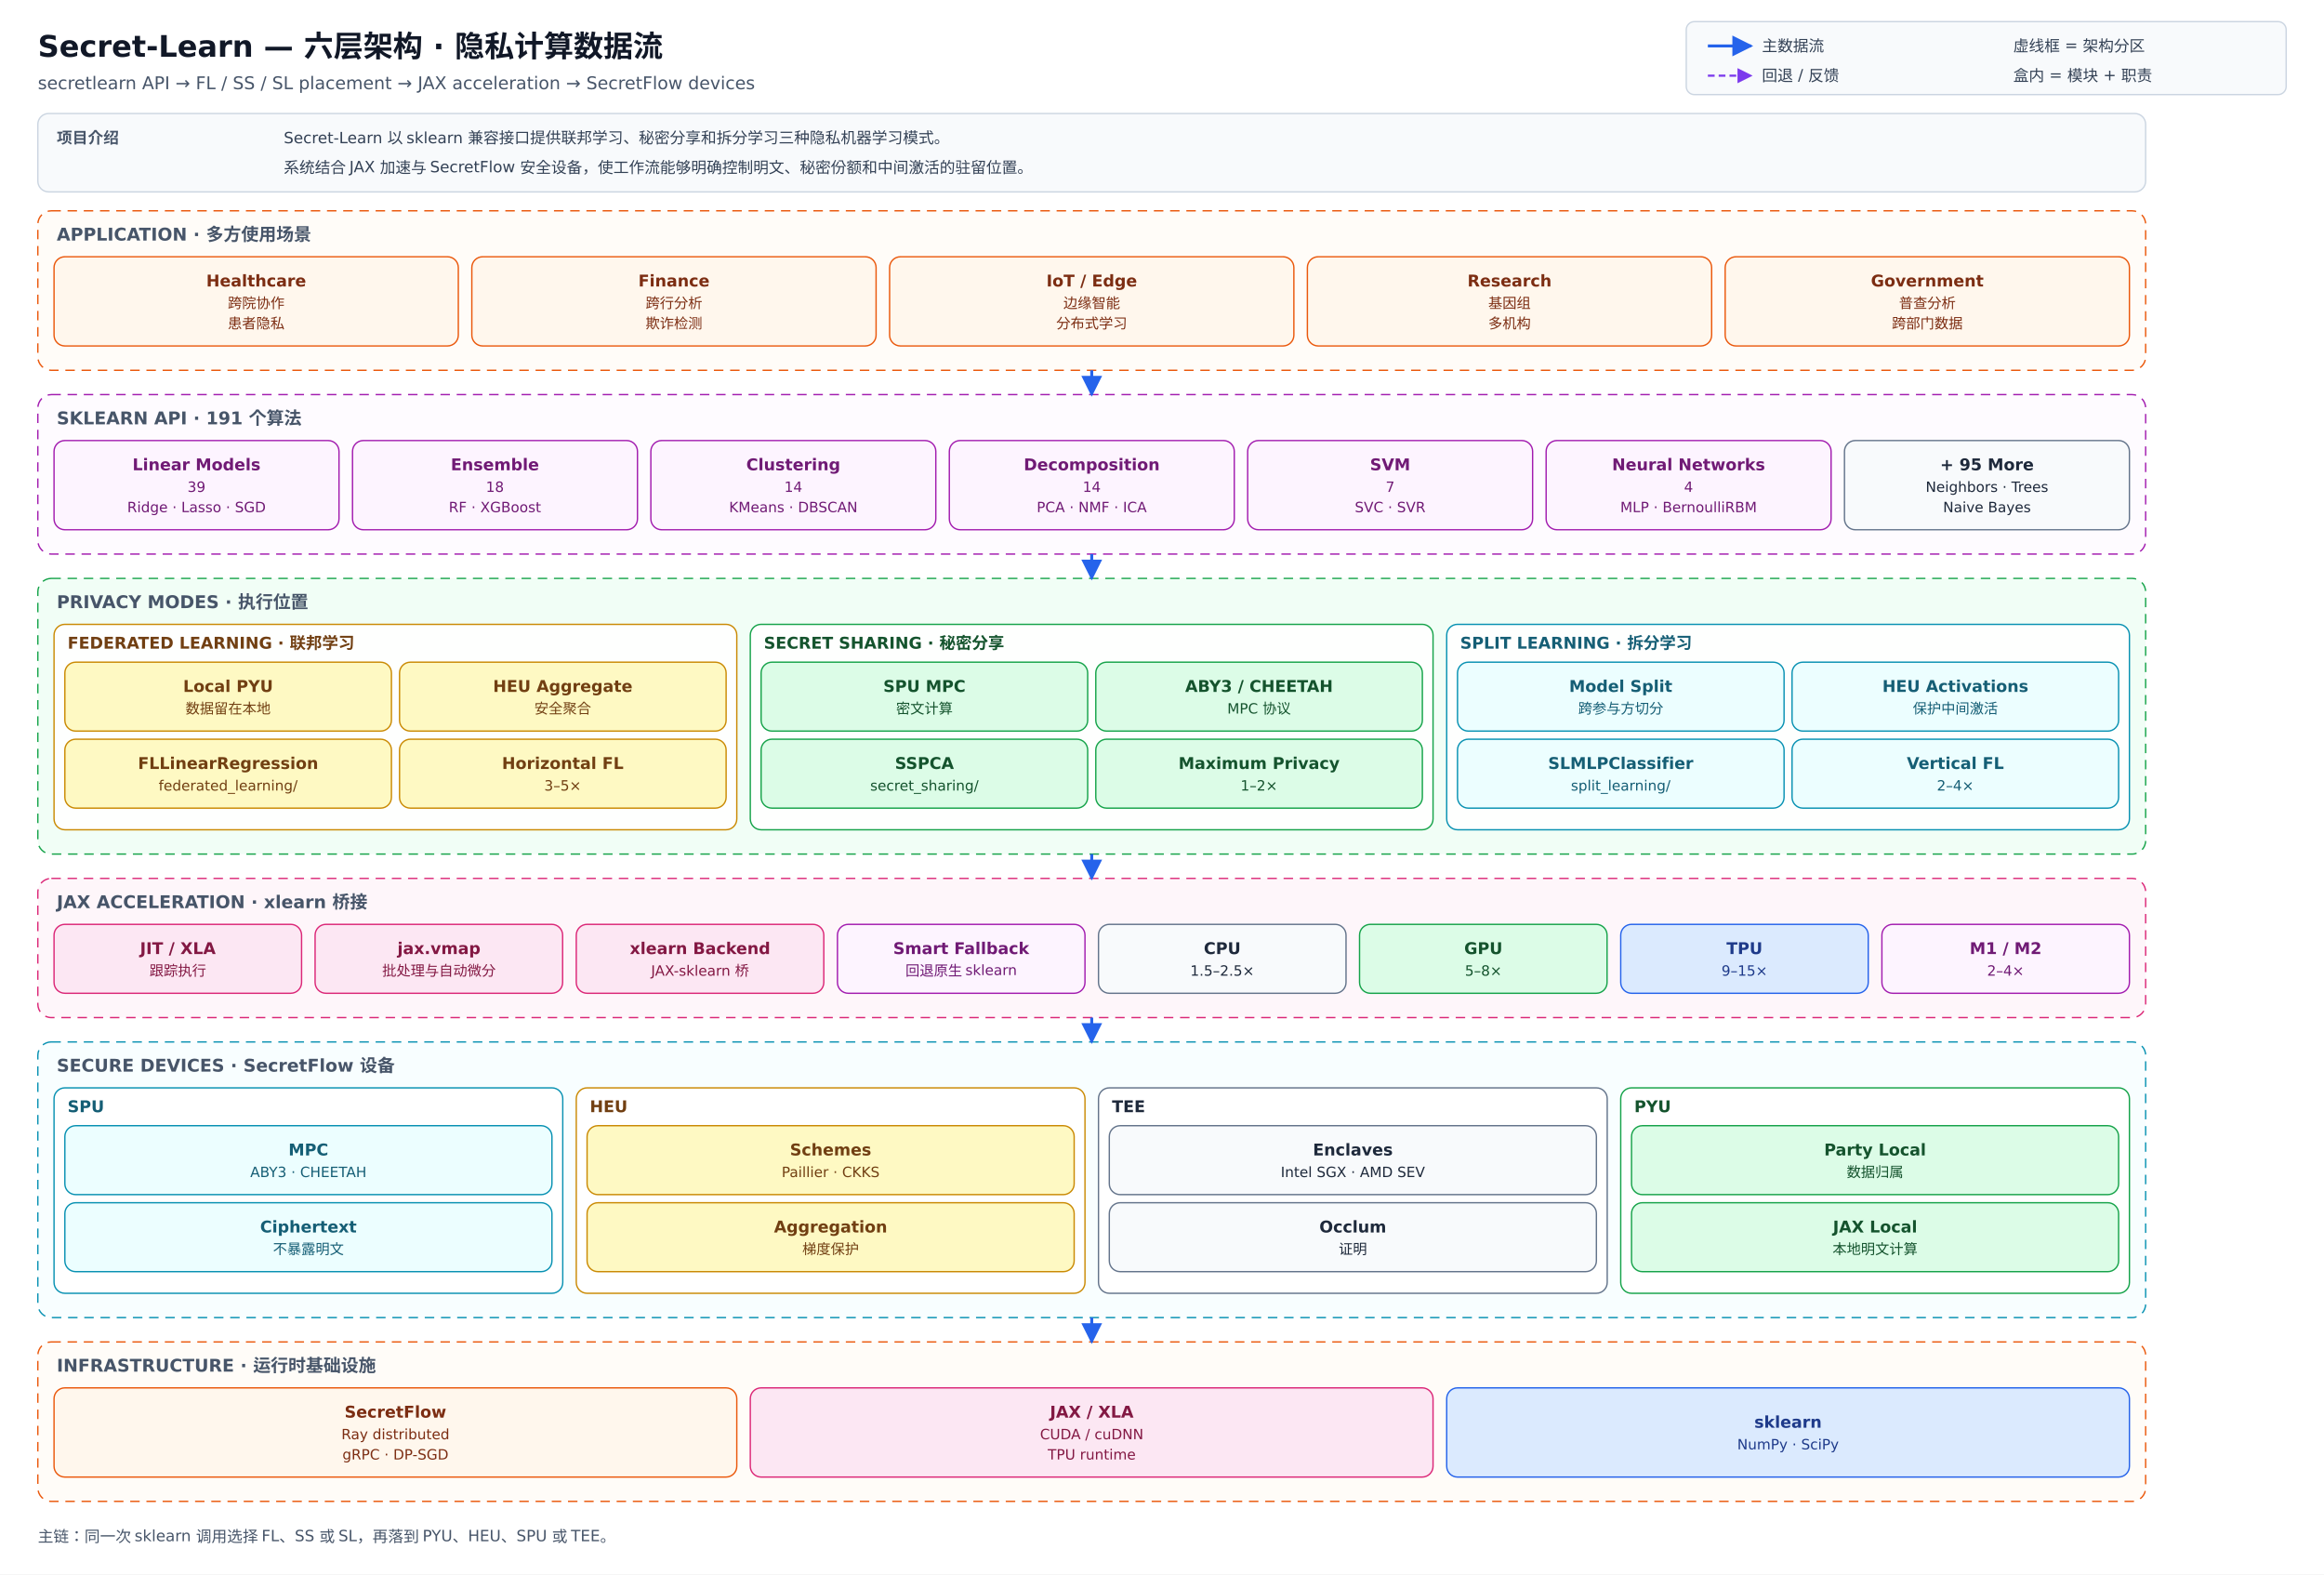
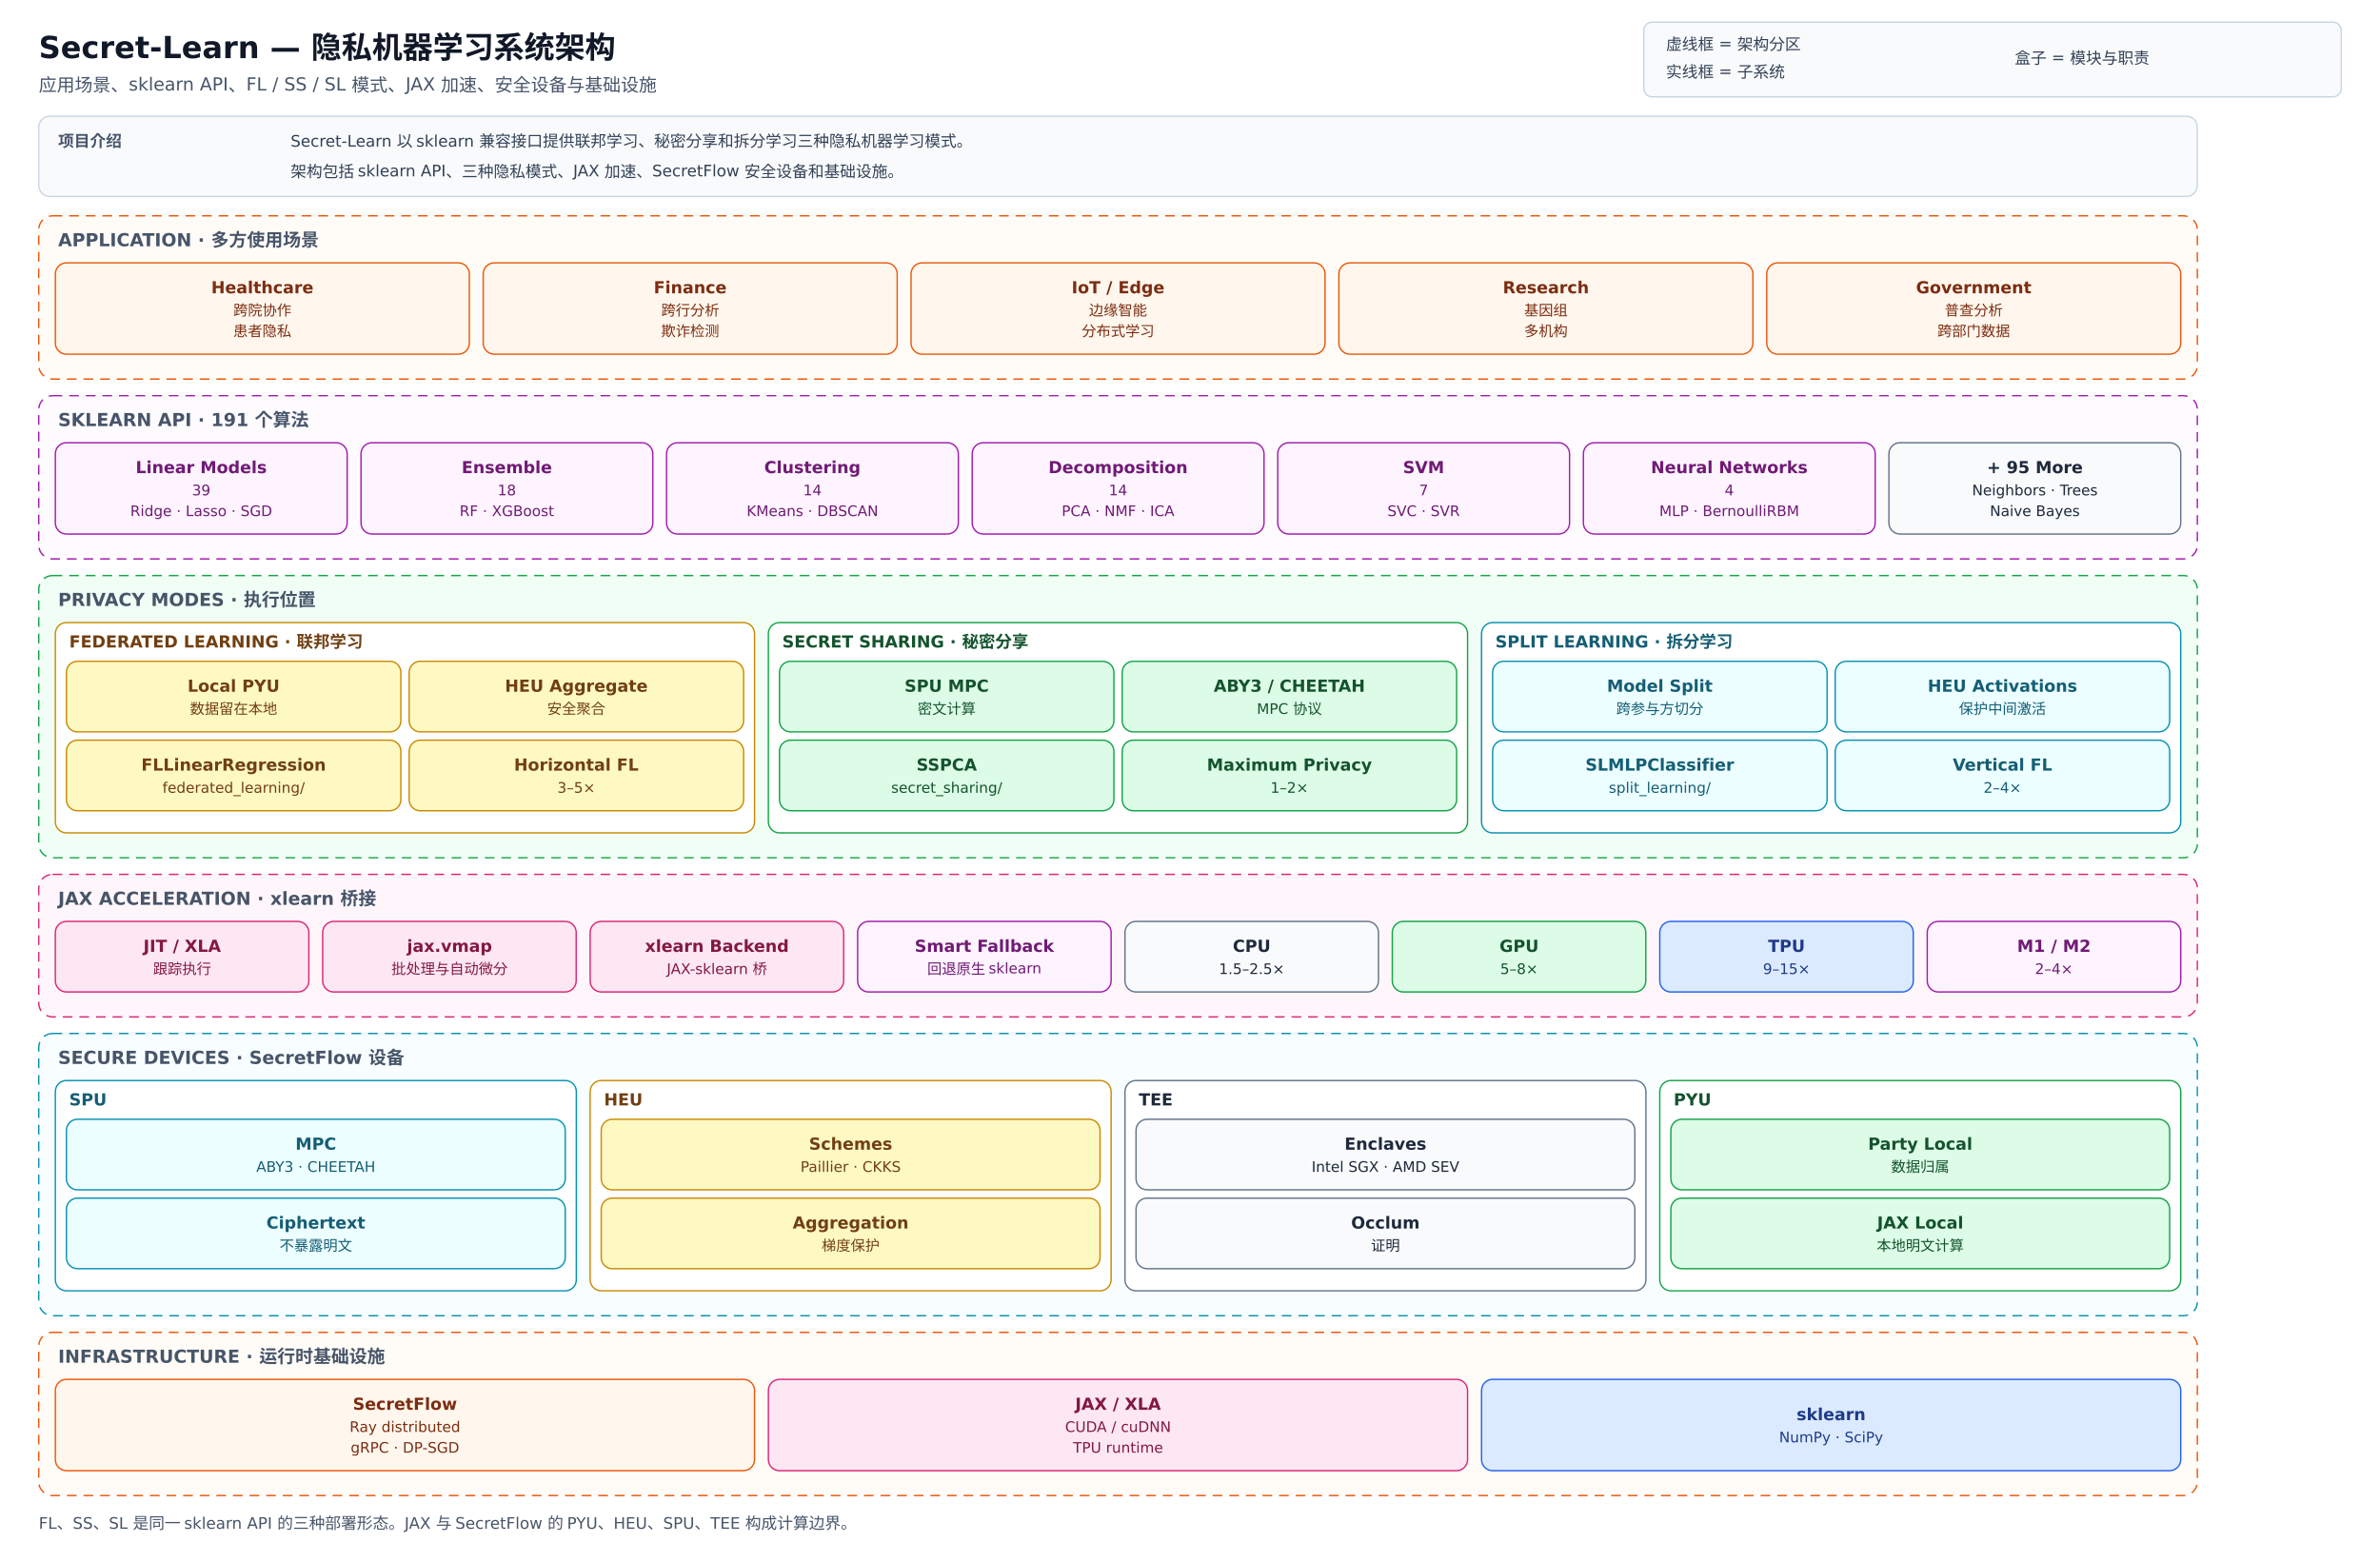
- <svg xmlns="http://www.w3.org/2000/svg" viewBox="0 0 1720 1165" font-family="WenQuanYi Micro Hei, DejaVu Sans, sans-serif">
-   <defs>
-     <marker id="arr" viewBox="0 0 10 10" refX="9" refY="5" markerWidth="7" markerHeight="7" orient="auto">
-       <path d="M0,0 L10,5 L0,10 z" fill="#2563eb" />
-     </marker>
-     <marker id="arrP" viewBox="0 0 10 10" refX="9" refY="5" markerWidth="7" markerHeight="7" orient="auto">
-       <path d="M0,0 L10,5 L0,10 z" fill="#7c3aed" />
-     </marker>
-   </defs>
-   <rect x="0" y="0" width="1720" height="1165" fill="#ffffff" />
-   <text x="28" y="42" font-size="22" fill="#111827" font-weight="700" text-anchor="start">Secret-Learn — 六层架构 · 隐私计算数据流</text>
-   <text x="28" y="66" font-size="13" fill="#475569" font-weight="400" text-anchor="start">secretlearn API → FL / SS / SL placement → JAX acceleration → SecretFlow devices</text>
-   <rect x="1248" y="16" width="444" height="54" rx="6" fill="#f8fafc" stroke="#cbd5e1" />
-   <line x1="1264" y1="34" x2="1296" y2="34" stroke="#2563eb" stroke-width="2.2" marker-end="url(#arr)" />
-   <text x="1304" y="38" font-size="11.5" fill="#334155" font-weight="400" text-anchor="start">主数据流</text>
-   <line x1="1264" y1="56" x2="1296" y2="56" stroke="#7c3aed" stroke-width="1.6" stroke-dasharray="5,3" marker-end="url(#arrP)" />
-   <text x="1304" y="60" font-size="11.5" fill="#334155" font-weight="400" text-anchor="start">回退 / 反馈</text>
-   <text x="1490" y="38" font-size="11.5" fill="#334155" font-weight="400" text-anchor="start">虚线框 = 架构分区</text>
-   <text x="1490" y="60" font-size="11.5" fill="#334155" font-weight="400" text-anchor="start">盒内 = 模块 + 职责</text>
+ <svg xmlns="http://www.w3.org/2000/svg" viewBox="0 0 1720 1129" font-family="WenQuanYi Micro Hei, DejaVu Sans, sans-serif">
+   <rect x="0" y="0" width="1720" height="1129" fill="#ffffff" />
+   <text x="28" y="42" font-size="22" fill="#111827" font-weight="700" text-anchor="start">Secret-Learn — 隐私机器学习系统架构</text>
+   <text x="28" y="66" font-size="13" fill="#475569" font-weight="400" text-anchor="start">应用场景、sklearn API、FL / SS / SL 模式、JAX 加速、安全设备与基础设施</text>
+   <rect x="1188" y="16" width="504" height="54" rx="6" fill="#f8fafc" stroke="#cbd5e1" />
+   <text x="1204" y="36" font-size="11.5" fill="#334155" font-weight="400" text-anchor="start">虚线框 = 架构分区</text>
+   <text x="1204" y="56" font-size="11.5" fill="#334155" font-weight="400" text-anchor="start">实线框 = 子系统</text>
+   <text x="1456" y="46" font-size="11.5" fill="#334155" font-weight="400" text-anchor="start">盒子 = 模块与职责</text>
  <rect x="28" y="84" width="1560" height="58" rx="8" fill="#f8fafc" stroke="#cbd5e1" />
  <text x="42" y="106" font-size="11.5" fill="#475569" font-weight="700" text-anchor="start">项目介绍</text>
  <text x="210" y="106" font-size="11.5" fill="#334155" font-weight="400" text-anchor="start">Secret-Learn 以 sklearn 兼容接口提供联邦学习、秘密分享和拆分学习三种隐私机器学习模式。</text>
-   <text x="210" y="128" font-size="11.5" fill="#334155" font-weight="400" text-anchor="start">系统结合 JAX 加速与 SecretFlow 安全设备，使工作流能够明确控制明文、秘密份额和中间激活的驻留位置。</text>
+   <text x="210" y="128" font-size="11.5" fill="#334155" font-weight="400" text-anchor="start">架构包括 sklearn API、三种隐私模式、JAX 加速、SecretFlow 安全设备和基础设施。</text>
  <rect x="28" y="156" width="1560" height="118" rx="10" fill="#fff7ed" fill-opacity="0.38" stroke="#ea580c" stroke-dasharray="7,5" />
  <text x="42" y="178" font-size="13" fill="#475569" font-weight="700" text-anchor="start">APPLICATION · 多方使用场景</text>
  <rect x="40.0" y="190.0" width="299.2" height="66.0" rx="8" fill="#fff7ed" stroke="#ea580c" />
  <text x="189.6" y="212.0" font-size="12" fill="#7c2d12" font-weight="700" text-anchor="middle">Healthcare</text>
  <text x="189.6" y="228.0" font-size="10.5" fill="#7c2d12" font-weight="400" text-anchor="middle">跨院协作</text>
  <text x="189.6" y="243.0" font-size="10.5" fill="#7c2d12" font-weight="400" text-anchor="middle">患者隐私</text>
  <rect x="349.2" y="190.0" width="299.2" height="66.0" rx="8" fill="#fff7ed" stroke="#ea580c" />
  <text x="498.8" y="212.0" font-size="12" fill="#7c2d12" font-weight="700" text-anchor="middle">Finance</text>
  <text x="498.8" y="228.0" font-size="10.5" fill="#7c2d12" font-weight="400" text-anchor="middle">跨行分析</text>
  <text x="498.8" y="243.0" font-size="10.5" fill="#7c2d12" font-weight="400" text-anchor="middle">欺诈检测</text>
  <rect x="658.4" y="190.0" width="299.2" height="66.0" rx="8" fill="#fff7ed" stroke="#ea580c" />
  <text x="808.0" y="212.0" font-size="12" fill="#7c2d12" font-weight="700" text-anchor="middle">IoT / Edge</text>
  <text x="808.0" y="228.0" font-size="10.5" fill="#7c2d12" font-weight="400" text-anchor="middle">边缘智能</text>
  <text x="808.0" y="243.0" font-size="10.5" fill="#7c2d12" font-weight="400" text-anchor="middle">分布式学习</text>
  <rect x="967.6" y="190.0" width="299.2" height="66.0" rx="8" fill="#fff7ed" stroke="#ea580c" />
  <text x="1117.2" y="212.0" font-size="12" fill="#7c2d12" font-weight="700" text-anchor="middle">Research</text>
  <text x="1117.2" y="228.0" font-size="10.5" fill="#7c2d12" font-weight="400" text-anchor="middle">基因组</text>
  <text x="1117.2" y="243.0" font-size="10.5" fill="#7c2d12" font-weight="400" text-anchor="middle">多机构</text>
  <rect x="1276.8" y="190.0" width="299.2" height="66.0" rx="8" fill="#fff7ed" stroke="#ea580c" />
  <text x="1426.4" y="212.0" font-size="12" fill="#7c2d12" font-weight="700" text-anchor="middle">Government</text>
  <text x="1426.4" y="228.0" font-size="10.5" fill="#7c2d12" font-weight="400" text-anchor="middle">普查分析</text>
  <text x="1426.4" y="243.0" font-size="10.5" fill="#7c2d12" font-weight="400" text-anchor="middle">跨部门数据</text>
-   <rect x="28" y="292" width="1560" height="118" rx="10" fill="#fdf4ff" fill-opacity="0.38" stroke="#a21caf" stroke-dasharray="7,5" />
-   <text x="42" y="314" font-size="13" fill="#475569" font-weight="700" text-anchor="start">SKLEARN API · 191 个算法</text>
-   <rect x="40.0" y="326.0" width="210.9" height="66.0" rx="8" fill="#fdf4ff" stroke="#a21caf" />
-   <text x="145.429" y="348.0" font-size="12" fill="#701a75" font-weight="700" text-anchor="middle">Linear Models</text>
-   <text x="145.429" y="364.0" font-size="10.5" fill="#701a75" font-weight="400" text-anchor="middle">39</text>
-   <text x="145.429" y="379.0" font-size="10.5" fill="#701a75" font-weight="400" text-anchor="middle">Ridge · Lasso · SGD</text>
-   <rect x="260.9" y="326.0" width="210.9" height="66.0" rx="8" fill="#fdf4ff" stroke="#a21caf" />
-   <text x="366.286" y="348.0" font-size="12" fill="#701a75" font-weight="700" text-anchor="middle">Ensemble</text>
-   <text x="366.286" y="364.0" font-size="10.5" fill="#701a75" font-weight="400" text-anchor="middle">18</text>
-   <text x="366.286" y="379.0" font-size="10.5" fill="#701a75" font-weight="400" text-anchor="middle">RF · XGBoost</text>
-   <rect x="481.7" y="326.0" width="210.9" height="66.0" rx="8" fill="#fdf4ff" stroke="#a21caf" />
-   <text x="587.143" y="348.0" font-size="12" fill="#701a75" font-weight="700" text-anchor="middle">Clustering</text>
-   <text x="587.143" y="364.0" font-size="10.5" fill="#701a75" font-weight="400" text-anchor="middle">14</text>
-   <text x="587.143" y="379.0" font-size="10.5" fill="#701a75" font-weight="400" text-anchor="middle">KMeans · DBSCAN</text>
-   <rect x="702.6" y="326.0" width="210.9" height="66.0" rx="8" fill="#fdf4ff" stroke="#a21caf" />
-   <text x="808.0" y="348.0" font-size="12" fill="#701a75" font-weight="700" text-anchor="middle">Decomposition</text>
-   <text x="808.0" y="364.0" font-size="10.5" fill="#701a75" font-weight="400" text-anchor="middle">14</text>
-   <text x="808.0" y="379.0" font-size="10.5" fill="#701a75" font-weight="400" text-anchor="middle">PCA · NMF · ICA</text>
-   <rect x="923.4" y="326.0" width="210.9" height="66.0" rx="8" fill="#fdf4ff" stroke="#a21caf" />
-   <text x="1028.857" y="348.0" font-size="12" fill="#701a75" font-weight="700" text-anchor="middle">SVM</text>
-   <text x="1028.857" y="364.0" font-size="10.5" fill="#701a75" font-weight="400" text-anchor="middle">7</text>
-   <text x="1028.857" y="379.0" font-size="10.5" fill="#701a75" font-weight="400" text-anchor="middle">SVC · SVR</text>
-   <rect x="1144.3" y="326.0" width="210.9" height="66.0" rx="8" fill="#fdf4ff" stroke="#a21caf" />
-   <text x="1249.714" y="348.0" font-size="12" fill="#701a75" font-weight="700" text-anchor="middle">Neural Networks</text>
-   <text x="1249.714" y="364.0" font-size="10.5" fill="#701a75" font-weight="400" text-anchor="middle">4</text>
-   <text x="1249.714" y="379.0" font-size="10.5" fill="#701a75" font-weight="400" text-anchor="middle">MLP · BernoulliRBM</text>
-   <rect x="1365.1" y="326.0" width="210.9" height="66.0" rx="8" fill="#f8fafc" stroke="#64748b" />
-   <text x="1470.571" y="348.0" font-size="12" fill="#1e293b" font-weight="700" text-anchor="middle">+ 95 More</text>
-   <text x="1470.571" y="364.0" font-size="10.5" fill="#1e293b" font-weight="400" text-anchor="middle">Neighbors · Trees</text>
-   <text x="1470.571" y="379.0" font-size="10.5" fill="#1e293b" font-weight="400" text-anchor="middle">Naive Bayes</text>
-   <rect x="28" y="428" width="1560" height="204" rx="10" fill="#dcfce7" fill-opacity="0.38" stroke="#16a34a" stroke-dasharray="7,5" />
-   <text x="42" y="450" font-size="13" fill="#475569" font-weight="700" text-anchor="start">PRIVACY MODES · 执行位置</text>
-   <rect x="40.0" y="462.0" width="505.3" height="152.0" rx="8" fill="#ffffff" fill-opacity="0.94" stroke="#ca8a04" />
-   <text x="50.0" y="480" font-size="12" fill="#713f12" font-weight="700" text-anchor="start">FEDERATED LEARNING · 联邦学习</text>
-   <rect x="48.0" y="490.0" width="241.7" height="51.0" rx="8" fill="#fef9c3" stroke="#ca8a04" />
-   <text x="168.833" y="512.0" font-size="12" fill="#713f12" font-weight="700" text-anchor="middle">Local PYU</text>
-   <text x="168.833" y="528.0" font-size="10.5" fill="#713f12" font-weight="400" text-anchor="middle">数据留在本地</text>
-   <rect x="295.7" y="490.0" width="241.7" height="51.0" rx="8" fill="#fef9c3" stroke="#ca8a04" />
-   <text x="416.5" y="512.0" font-size="12" fill="#713f12" font-weight="700" text-anchor="middle">HEU Aggregate</text>
-   <text x="416.5" y="528.0" font-size="10.5" fill="#713f12" font-weight="400" text-anchor="middle">安全聚合</text>
-   <rect x="48.0" y="547.0" width="241.7" height="51.0" rx="8" fill="#fef9c3" stroke="#ca8a04" />
-   <text x="168.833" y="569.0" font-size="12" fill="#713f12" font-weight="700" text-anchor="middle">FLLinearRegression</text>
-   <text x="168.833" y="585.0" font-size="10.5" fill="#713f12" font-weight="400" text-anchor="middle">federated_learning/</text>
-   <rect x="295.7" y="547.0" width="241.7" height="51.0" rx="8" fill="#fef9c3" stroke="#ca8a04" />
-   <text x="416.5" y="569.0" font-size="12" fill="#713f12" font-weight="700" text-anchor="middle">Horizontal FL</text>
-   <text x="416.5" y="585.0" font-size="10.5" fill="#713f12" font-weight="400" text-anchor="middle">3–5×</text>
-   <rect x="555.3" y="462.0" width="505.3" height="152.0" rx="8" fill="#ffffff" fill-opacity="0.94" stroke="#16a34a" />
-   <text x="565.333" y="480" font-size="12" fill="#14532d" font-weight="700" text-anchor="start">SECRET SHARING · 秘密分享</text>
-   <rect x="563.3" y="490.0" width="241.7" height="51.0" rx="8" fill="#dcfce7" stroke="#16a34a" />
-   <text x="684.167" y="512.0" font-size="12" fill="#14532d" font-weight="700" text-anchor="middle">SPU MPC</text>
-   <text x="684.167" y="528.0" font-size="10.5" fill="#14532d" font-weight="400" text-anchor="middle">密文计算</text>
-   <rect x="811.0" y="490.0" width="241.7" height="51.0" rx="8" fill="#dcfce7" stroke="#16a34a" />
-   <text x="931.833" y="512.0" font-size="12" fill="#14532d" font-weight="700" text-anchor="middle">ABY3 / CHEETAH</text>
-   <text x="931.833" y="528.0" font-size="10.5" fill="#14532d" font-weight="400" text-anchor="middle">MPC 协议</text>
-   <rect x="563.3" y="547.0" width="241.7" height="51.0" rx="8" fill="#dcfce7" stroke="#16a34a" />
-   <text x="684.167" y="569.0" font-size="12" fill="#14532d" font-weight="700" text-anchor="middle">SSPCA</text>
-   <text x="684.167" y="585.0" font-size="10.5" fill="#14532d" font-weight="400" text-anchor="middle">secret_sharing/</text>
-   <rect x="811.0" y="547.0" width="241.7" height="51.0" rx="8" fill="#dcfce7" stroke="#16a34a" />
-   <text x="931.833" y="569.0" font-size="12" fill="#14532d" font-weight="700" text-anchor="middle">Maximum Privacy</text>
-   <text x="931.833" y="585.0" font-size="10.5" fill="#14532d" font-weight="400" text-anchor="middle">1–2×</text>
-   <rect x="1070.7" y="462.0" width="505.3" height="152.0" rx="8" fill="#ffffff" fill-opacity="0.94" stroke="#0891b2" />
-   <text x="1080.667" y="480" font-size="12" fill="#155e75" font-weight="700" text-anchor="start">SPLIT LEARNING · 拆分学习</text>
-   <rect x="1078.7" y="490.0" width="241.7" height="51.0" rx="8" fill="#ecfeff" stroke="#0891b2" />
-   <text x="1199.5" y="512.0" font-size="12" fill="#155e75" font-weight="700" text-anchor="middle">Model Split</text>
-   <text x="1199.5" y="528.0" font-size="10.5" fill="#155e75" font-weight="400" text-anchor="middle">跨参与方切分</text>
-   <rect x="1326.3" y="490.0" width="241.7" height="51.0" rx="8" fill="#ecfeff" stroke="#0891b2" />
-   <text x="1447.167" y="512.0" font-size="12" fill="#155e75" font-weight="700" text-anchor="middle">HEU Activations</text>
-   <text x="1447.167" y="528.0" font-size="10.5" fill="#155e75" font-weight="400" text-anchor="middle">保护中间激活</text>
-   <rect x="1078.7" y="547.0" width="241.7" height="51.0" rx="8" fill="#ecfeff" stroke="#0891b2" />
-   <text x="1199.5" y="569.0" font-size="12" fill="#155e75" font-weight="700" text-anchor="middle">SLMLPClassifier</text>
-   <text x="1199.5" y="585.0" font-size="10.5" fill="#155e75" font-weight="400" text-anchor="middle">split_learning/</text>
-   <rect x="1326.3" y="547.0" width="241.7" height="51.0" rx="8" fill="#ecfeff" stroke="#0891b2" />
-   <text x="1447.167" y="569.0" font-size="12" fill="#155e75" font-weight="700" text-anchor="middle">Vertical FL</text>
-   <text x="1447.167" y="585.0" font-size="10.5" fill="#155e75" font-weight="400" text-anchor="middle">2–4×</text>
-   <rect x="28" y="650" width="1560" height="103" rx="10" fill="#fce7f3" fill-opacity="0.38" stroke="#db2777" stroke-dasharray="7,5" />
-   <text x="42" y="672" font-size="13" fill="#475569" font-weight="700" text-anchor="start">JAX ACCELERATION · xlearn 桥接</text>
-   <rect x="40.0" y="684.0" width="183.2" height="51.0" rx="8" fill="#fce7f3" stroke="#db2777" />
-   <text x="131.625" y="706.0" font-size="12" fill="#831843" font-weight="700" text-anchor="middle">JIT / XLA</text>
-   <text x="131.625" y="722.0" font-size="10.5" fill="#831843" font-weight="400" text-anchor="middle">跟踪执行</text>
-   <rect x="233.2" y="684.0" width="183.2" height="51.0" rx="8" fill="#fce7f3" stroke="#db2777" />
-   <text x="324.875" y="706.0" font-size="12" fill="#831843" font-weight="700" text-anchor="middle">jax.vmap</text>
-   <text x="324.875" y="722.0" font-size="10.5" fill="#831843" font-weight="400" text-anchor="middle">批处理与自动微分</text>
-   <rect x="426.5" y="684.0" width="183.2" height="51.0" rx="8" fill="#fce7f3" stroke="#db2777" />
-   <text x="518.125" y="706.0" font-size="12" fill="#831843" font-weight="700" text-anchor="middle">xlearn Backend</text>
-   <text x="518.125" y="722.0" font-size="10.5" fill="#831843" font-weight="400" text-anchor="middle">JAX-sklearn 桥</text>
-   <rect x="619.8" y="684.0" width="183.2" height="51.0" rx="8" fill="#fdf4ff" stroke="#a21caf" />
-   <text x="711.375" y="706.0" font-size="12" fill="#701a75" font-weight="700" text-anchor="middle">Smart Fallback</text>
-   <text x="711.375" y="722.0" font-size="10.5" fill="#701a75" font-weight="400" text-anchor="middle">回退原生 sklearn</text>
-   <rect x="813.0" y="684.0" width="183.2" height="51.0" rx="8" fill="#f8fafc" stroke="#64748b" />
-   <text x="904.625" y="706.0" font-size="12" fill="#1e293b" font-weight="700" text-anchor="middle">CPU</text>
-   <text x="904.625" y="722.0" font-size="10.5" fill="#1e293b" font-weight="400" text-anchor="middle">1.5–2.5×</text>
-   <rect x="1006.2" y="684.0" width="183.2" height="51.0" rx="8" fill="#dcfce7" stroke="#16a34a" />
-   <text x="1097.875" y="706.0" font-size="12" fill="#14532d" font-weight="700" text-anchor="middle">GPU</text>
-   <text x="1097.875" y="722.0" font-size="10.5" fill="#14532d" font-weight="400" text-anchor="middle">5–8×</text>
-   <rect x="1199.5" y="684.0" width="183.2" height="51.0" rx="8" fill="#dbeafe" stroke="#2563eb" />
-   <text x="1291.125" y="706.0" font-size="12" fill="#1e3a8a" font-weight="700" text-anchor="middle">TPU</text>
-   <text x="1291.125" y="722.0" font-size="10.5" fill="#1e3a8a" font-weight="400" text-anchor="middle">9–15×</text>
-   <rect x="1392.8" y="684.0" width="183.2" height="51.0" rx="8" fill="#fdf4ff" stroke="#a21caf" />
-   <text x="1484.375" y="706.0" font-size="12" fill="#701a75" font-weight="700" text-anchor="middle">M1 / M2</text>
-   <text x="1484.375" y="722.0" font-size="10.5" fill="#701a75" font-weight="400" text-anchor="middle">2–4×</text>
-   <rect x="28" y="771" width="1560" height="204" rx="10" fill="#ecfeff" fill-opacity="0.38" stroke="#0891b2" stroke-dasharray="7,5" />
-   <text x="42" y="793" font-size="13" fill="#475569" font-weight="700" text-anchor="start">SECURE DEVICES · SecretFlow 设备</text>
-   <rect x="40.0" y="805.0" width="376.5" height="152.0" rx="8" fill="#ffffff" fill-opacity="0.94" stroke="#0891b2" />
-   <text x="50.0" y="823" font-size="12" fill="#155e75" font-weight="700" text-anchor="start">SPU</text>
-   <rect x="48.0" y="833.0" width="360.5" height="51.0" rx="8" fill="#ecfeff" stroke="#0891b2" />
-   <text x="228.25" y="855.0" font-size="12" fill="#155e75" font-weight="700" text-anchor="middle">MPC</text>
-   <text x="228.25" y="871.0" font-size="10.5" fill="#155e75" font-weight="400" text-anchor="middle">ABY3 · CHEETAH</text>
-   <rect x="48.0" y="890.0" width="360.5" height="51.0" rx="8" fill="#ecfeff" stroke="#0891b2" />
-   <text x="228.25" y="912.0" font-size="12" fill="#155e75" font-weight="700" text-anchor="middle">Ciphertext</text>
-   <text x="228.25" y="928.0" font-size="10.5" fill="#155e75" font-weight="400" text-anchor="middle">不暴露明文</text>
-   <rect x="426.5" y="805.0" width="376.5" height="152.0" rx="8" fill="#ffffff" fill-opacity="0.94" stroke="#ca8a04" />
-   <text x="436.5" y="823" font-size="12" fill="#713f12" font-weight="700" text-anchor="start">HEU</text>
-   <rect x="434.5" y="833.0" width="360.5" height="51.0" rx="8" fill="#fef9c3" stroke="#ca8a04" />
-   <text x="614.75" y="855.0" font-size="12" fill="#713f12" font-weight="700" text-anchor="middle">Schemes</text>
-   <text x="614.75" y="871.0" font-size="10.5" fill="#713f12" font-weight="400" text-anchor="middle">Paillier · CKKS</text>
-   <rect x="434.5" y="890.0" width="360.5" height="51.0" rx="8" fill="#fef9c3" stroke="#ca8a04" />
-   <text x="614.75" y="912.0" font-size="12" fill="#713f12" font-weight="700" text-anchor="middle">Aggregation</text>
-   <text x="614.75" y="928.0" font-size="10.5" fill="#713f12" font-weight="400" text-anchor="middle">梯度保护</text>
-   <rect x="813.0" y="805.0" width="376.5" height="152.0" rx="8" fill="#ffffff" fill-opacity="0.94" stroke="#64748b" />
-   <text x="823.0" y="823" font-size="12" fill="#1e293b" font-weight="700" text-anchor="start">TEE</text>
-   <rect x="821.0" y="833.0" width="360.5" height="51.0" rx="8" fill="#f8fafc" stroke="#64748b" />
-   <text x="1001.25" y="855.0" font-size="12" fill="#1e293b" font-weight="700" text-anchor="middle">Enclaves</text>
-   <text x="1001.25" y="871.0" font-size="10.5" fill="#1e293b" font-weight="400" text-anchor="middle">Intel SGX · AMD SEV</text>
-   <rect x="821.0" y="890.0" width="360.5" height="51.0" rx="8" fill="#f8fafc" stroke="#64748b" />
-   <text x="1001.25" y="912.0" font-size="12" fill="#1e293b" font-weight="700" text-anchor="middle">Occlum</text>
-   <text x="1001.25" y="928.0" font-size="10.5" fill="#1e293b" font-weight="400" text-anchor="middle">证明</text>
-   <rect x="1199.5" y="805.0" width="376.5" height="152.0" rx="8" fill="#ffffff" fill-opacity="0.94" stroke="#16a34a" />
-   <text x="1209.5" y="823" font-size="12" fill="#14532d" font-weight="700" text-anchor="start">PYU</text>
-   <rect x="1207.5" y="833.0" width="360.5" height="51.0" rx="8" fill="#dcfce7" stroke="#16a34a" />
-   <text x="1387.75" y="855.0" font-size="12" fill="#14532d" font-weight="700" text-anchor="middle">Party Local</text>
-   <text x="1387.75" y="871.0" font-size="10.5" fill="#14532d" font-weight="400" text-anchor="middle">数据归属</text>
-   <rect x="1207.5" y="890.0" width="360.5" height="51.0" rx="8" fill="#dcfce7" stroke="#16a34a" />
-   <text x="1387.75" y="912.0" font-size="12" fill="#14532d" font-weight="700" text-anchor="middle">JAX Local</text>
-   <text x="1387.75" y="928.0" font-size="10.5" fill="#14532d" font-weight="400" text-anchor="middle">本地明文计算</text>
-   <rect x="28" y="993" width="1560" height="118" rx="10" fill="#fff7ed" fill-opacity="0.38" stroke="#ea580c" stroke-dasharray="7,5" />
-   <text x="42" y="1015" font-size="13" fill="#475569" font-weight="700" text-anchor="start">INFRASTRUCTURE · 运行时基础设施</text>
-   <rect x="40.0" y="1027.0" width="505.3" height="66.0" rx="8" fill="#fff7ed" stroke="#ea580c" />
-   <text x="292.667" y="1049.0" font-size="12" fill="#7c2d12" font-weight="700" text-anchor="middle">SecretFlow</text>
-   <text x="292.667" y="1065.0" font-size="10.5" fill="#7c2d12" font-weight="400" text-anchor="middle">Ray distributed</text>
-   <text x="292.667" y="1080.0" font-size="10.5" fill="#7c2d12" font-weight="400" text-anchor="middle">gRPC · DP-SGD</text>
-   <rect x="555.3" y="1027.0" width="505.3" height="66.0" rx="8" fill="#fce7f3" stroke="#db2777" />
-   <text x="808" y="1049.0" font-size="12" fill="#831843" font-weight="700" text-anchor="middle">JAX / XLA</text>
-   <text x="808" y="1065.0" font-size="10.5" fill="#831843" font-weight="400" text-anchor="middle">CUDA / cuDNN</text>
-   <text x="808" y="1080.0" font-size="10.5" fill="#831843" font-weight="400" text-anchor="middle">TPU runtime</text>
-   <rect x="1070.7" y="1027.0" width="505.3" height="66.0" rx="8" fill="#dbeafe" stroke="#2563eb" />
-   <text x="1323.333" y="1056.5" font-size="12" fill="#1e3a8a" font-weight="700" text-anchor="middle">sklearn</text>
-   <text x="1323.333" y="1072.5" font-size="10.5" fill="#1e3a8a" font-weight="400" text-anchor="middle">NumPy · SciPy</text>
-   <line x1="808.0" y1="274" x2="808.0" y2="292" stroke="#2563eb" stroke-width="2.2" marker-end="url(#arr)" />
-   <line x1="808.0" y1="410" x2="808.0" y2="428" stroke="#2563eb" stroke-width="2.2" marker-end="url(#arr)" />
-   <line x1="808.0" y1="632" x2="808.0" y2="650" stroke="#2563eb" stroke-width="2.2" marker-end="url(#arr)" />
-   <line x1="808.0" y1="753" x2="808.0" y2="771" stroke="#2563eb" stroke-width="2.2" marker-end="url(#arr)" />
-   <line x1="808.0" y1="975" x2="808.0" y2="993" stroke="#2563eb" stroke-width="2.2" marker-end="url(#arr)" />
-   <text x="28" y="1141" font-size="11.5" fill="#475569" font-weight="400" text-anchor="start">主链：同一次 sklearn 调用选择 FL、SS 或 SL，再落到 PYU、HEU、SPU 或 TEE。</text>
+   <rect x="28" y="286" width="1560" height="118" rx="10" fill="#fdf4ff" fill-opacity="0.38" stroke="#a21caf" stroke-dasharray="7,5" />
+   <text x="42" y="308" font-size="13" fill="#475569" font-weight="700" text-anchor="start">SKLEARN API · 191 个算法</text>
+   <rect x="40.0" y="320.0" width="210.9" height="66.0" rx="8" fill="#fdf4ff" stroke="#a21caf" />
+   <text x="145.429" y="342.0" font-size="12" fill="#701a75" font-weight="700" text-anchor="middle">Linear Models</text>
+   <text x="145.429" y="358.0" font-size="10.5" fill="#701a75" font-weight="400" text-anchor="middle">39</text>
+   <text x="145.429" y="373.0" font-size="10.5" fill="#701a75" font-weight="400" text-anchor="middle">Ridge · Lasso · SGD</text>
+   <rect x="260.9" y="320.0" width="210.9" height="66.0" rx="8" fill="#fdf4ff" stroke="#a21caf" />
+   <text x="366.286" y="342.0" font-size="12" fill="#701a75" font-weight="700" text-anchor="middle">Ensemble</text>
+   <text x="366.286" y="358.0" font-size="10.5" fill="#701a75" font-weight="400" text-anchor="middle">18</text>
+   <text x="366.286" y="373.0" font-size="10.5" fill="#701a75" font-weight="400" text-anchor="middle">RF · XGBoost</text>
+   <rect x="481.7" y="320.0" width="210.9" height="66.0" rx="8" fill="#fdf4ff" stroke="#a21caf" />
+   <text x="587.143" y="342.0" font-size="12" fill="#701a75" font-weight="700" text-anchor="middle">Clustering</text>
+   <text x="587.143" y="358.0" font-size="10.5" fill="#701a75" font-weight="400" text-anchor="middle">14</text>
+   <text x="587.143" y="373.0" font-size="10.5" fill="#701a75" font-weight="400" text-anchor="middle">KMeans · DBSCAN</text>
+   <rect x="702.6" y="320.0" width="210.9" height="66.0" rx="8" fill="#fdf4ff" stroke="#a21caf" />
+   <text x="808.0" y="342.0" font-size="12" fill="#701a75" font-weight="700" text-anchor="middle">Decomposition</text>
+   <text x="808.0" y="358.0" font-size="10.5" fill="#701a75" font-weight="400" text-anchor="middle">14</text>
+   <text x="808.0" y="373.0" font-size="10.5" fill="#701a75" font-weight="400" text-anchor="middle">PCA · NMF · ICA</text>
+   <rect x="923.4" y="320.0" width="210.9" height="66.0" rx="8" fill="#fdf4ff" stroke="#a21caf" />
+   <text x="1028.857" y="342.0" font-size="12" fill="#701a75" font-weight="700" text-anchor="middle">SVM</text>
+   <text x="1028.857" y="358.0" font-size="10.5" fill="#701a75" font-weight="400" text-anchor="middle">7</text>
+   <text x="1028.857" y="373.0" font-size="10.5" fill="#701a75" font-weight="400" text-anchor="middle">SVC · SVR</text>
+   <rect x="1144.3" y="320.0" width="210.9" height="66.0" rx="8" fill="#fdf4ff" stroke="#a21caf" />
+   <text x="1249.714" y="342.0" font-size="12" fill="#701a75" font-weight="700" text-anchor="middle">Neural Networks</text>
+   <text x="1249.714" y="358.0" font-size="10.5" fill="#701a75" font-weight="400" text-anchor="middle">4</text>
+   <text x="1249.714" y="373.0" font-size="10.5" fill="#701a75" font-weight="400" text-anchor="middle">MLP · BernoulliRBM</text>
+   <rect x="1365.1" y="320.0" width="210.9" height="66.0" rx="8" fill="#f8fafc" stroke="#64748b" />
+   <text x="1470.571" y="342.0" font-size="12" fill="#1e293b" font-weight="700" text-anchor="middle">+ 95 More</text>
+   <text x="1470.571" y="358.0" font-size="10.5" fill="#1e293b" font-weight="400" text-anchor="middle">Neighbors · Trees</text>
+   <text x="1470.571" y="373.0" font-size="10.5" fill="#1e293b" font-weight="400" text-anchor="middle">Naive Bayes</text>
+   <rect x="28" y="416" width="1560" height="204" rx="10" fill="#dcfce7" fill-opacity="0.38" stroke="#16a34a" stroke-dasharray="7,5" />
+   <text x="42" y="438" font-size="13" fill="#475569" font-weight="700" text-anchor="start">PRIVACY MODES · 执行位置</text>
+   <rect x="40.0" y="450.0" width="505.3" height="152.0" rx="8" fill="#ffffff" fill-opacity="0.94" stroke="#ca8a04" />
+   <text x="50.0" y="468" font-size="12" fill="#713f12" font-weight="700" text-anchor="start">FEDERATED LEARNING · 联邦学习</text>
+   <rect x="48.0" y="478.0" width="241.7" height="51.0" rx="8" fill="#fef9c3" stroke="#ca8a04" />
+   <text x="168.833" y="500.0" font-size="12" fill="#713f12" font-weight="700" text-anchor="middle">Local PYU</text>
+   <text x="168.833" y="516.0" font-size="10.5" fill="#713f12" font-weight="400" text-anchor="middle">数据留在本地</text>
+   <rect x="295.7" y="478.0" width="241.7" height="51.0" rx="8" fill="#fef9c3" stroke="#ca8a04" />
+   <text x="416.5" y="500.0" font-size="12" fill="#713f12" font-weight="700" text-anchor="middle">HEU Aggregate</text>
+   <text x="416.5" y="516.0" font-size="10.5" fill="#713f12" font-weight="400" text-anchor="middle">安全聚合</text>
+   <rect x="48.0" y="535.0" width="241.7" height="51.0" rx="8" fill="#fef9c3" stroke="#ca8a04" />
+   <text x="168.833" y="557.0" font-size="12" fill="#713f12" font-weight="700" text-anchor="middle">FLLinearRegression</text>
+   <text x="168.833" y="573.0" font-size="10.5" fill="#713f12" font-weight="400" text-anchor="middle">federated_learning/</text>
+   <rect x="295.7" y="535.0" width="241.7" height="51.0" rx="8" fill="#fef9c3" stroke="#ca8a04" />
+   <text x="416.5" y="557.0" font-size="12" fill="#713f12" font-weight="700" text-anchor="middle">Horizontal FL</text>
+   <text x="416.5" y="573.0" font-size="10.5" fill="#713f12" font-weight="400" text-anchor="middle">3–5×</text>
+   <rect x="555.3" y="450.0" width="505.3" height="152.0" rx="8" fill="#ffffff" fill-opacity="0.94" stroke="#16a34a" />
+   <text x="565.333" y="468" font-size="12" fill="#14532d" font-weight="700" text-anchor="start">SECRET SHARING · 秘密分享</text>
+   <rect x="563.3" y="478.0" width="241.7" height="51.0" rx="8" fill="#dcfce7" stroke="#16a34a" />
+   <text x="684.167" y="500.0" font-size="12" fill="#14532d" font-weight="700" text-anchor="middle">SPU MPC</text>
+   <text x="684.167" y="516.0" font-size="10.5" fill="#14532d" font-weight="400" text-anchor="middle">密文计算</text>
+   <rect x="811.0" y="478.0" width="241.7" height="51.0" rx="8" fill="#dcfce7" stroke="#16a34a" />
+   <text x="931.833" y="500.0" font-size="12" fill="#14532d" font-weight="700" text-anchor="middle">ABY3 / CHEETAH</text>
+   <text x="931.833" y="516.0" font-size="10.5" fill="#14532d" font-weight="400" text-anchor="middle">MPC 协议</text>
+   <rect x="563.3" y="535.0" width="241.7" height="51.0" rx="8" fill="#dcfce7" stroke="#16a34a" />
+   <text x="684.167" y="557.0" font-size="12" fill="#14532d" font-weight="700" text-anchor="middle">SSPCA</text>
+   <text x="684.167" y="573.0" font-size="10.5" fill="#14532d" font-weight="400" text-anchor="middle">secret_sharing/</text>
+   <rect x="811.0" y="535.0" width="241.7" height="51.0" rx="8" fill="#dcfce7" stroke="#16a34a" />
+   <text x="931.833" y="557.0" font-size="12" fill="#14532d" font-weight="700" text-anchor="middle">Maximum Privacy</text>
+   <text x="931.833" y="573.0" font-size="10.5" fill="#14532d" font-weight="400" text-anchor="middle">1–2×</text>
+   <rect x="1070.7" y="450.0" width="505.3" height="152.0" rx="8" fill="#ffffff" fill-opacity="0.94" stroke="#0891b2" />
+   <text x="1080.667" y="468" font-size="12" fill="#155e75" font-weight="700" text-anchor="start">SPLIT LEARNING · 拆分学习</text>
+   <rect x="1078.7" y="478.0" width="241.7" height="51.0" rx="8" fill="#ecfeff" stroke="#0891b2" />
+   <text x="1199.5" y="500.0" font-size="12" fill="#155e75" font-weight="700" text-anchor="middle">Model Split</text>
+   <text x="1199.5" y="516.0" font-size="10.5" fill="#155e75" font-weight="400" text-anchor="middle">跨参与方切分</text>
+   <rect x="1326.3" y="478.0" width="241.7" height="51.0" rx="8" fill="#ecfeff" stroke="#0891b2" />
+   <text x="1447.167" y="500.0" font-size="12" fill="#155e75" font-weight="700" text-anchor="middle">HEU Activations</text>
+   <text x="1447.167" y="516.0" font-size="10.5" fill="#155e75" font-weight="400" text-anchor="middle">保护中间激活</text>
+   <rect x="1078.7" y="535.0" width="241.7" height="51.0" rx="8" fill="#ecfeff" stroke="#0891b2" />
+   <text x="1199.5" y="557.0" font-size="12" fill="#155e75" font-weight="700" text-anchor="middle">SLMLPClassifier</text>
+   <text x="1199.5" y="573.0" font-size="10.5" fill="#155e75" font-weight="400" text-anchor="middle">split_learning/</text>
+   <rect x="1326.3" y="535.0" width="241.7" height="51.0" rx="8" fill="#ecfeff" stroke="#0891b2" />
+   <text x="1447.167" y="557.0" font-size="12" fill="#155e75" font-weight="700" text-anchor="middle">Vertical FL</text>
+   <text x="1447.167" y="573.0" font-size="10.5" fill="#155e75" font-weight="400" text-anchor="middle">2–4×</text>
+   <rect x="28" y="632" width="1560" height="103" rx="10" fill="#fce7f3" fill-opacity="0.38" stroke="#db2777" stroke-dasharray="7,5" />
+   <text x="42" y="654" font-size="13" fill="#475569" font-weight="700" text-anchor="start">JAX ACCELERATION · xlearn 桥接</text>
+   <rect x="40.0" y="666.0" width="183.2" height="51.0" rx="8" fill="#fce7f3" stroke="#db2777" />
+   <text x="131.625" y="688.0" font-size="12" fill="#831843" font-weight="700" text-anchor="middle">JIT / XLA</text>
+   <text x="131.625" y="704.0" font-size="10.5" fill="#831843" font-weight="400" text-anchor="middle">跟踪执行</text>
+   <rect x="233.2" y="666.0" width="183.2" height="51.0" rx="8" fill="#fce7f3" stroke="#db2777" />
+   <text x="324.875" y="688.0" font-size="12" fill="#831843" font-weight="700" text-anchor="middle">jax.vmap</text>
+   <text x="324.875" y="704.0" font-size="10.5" fill="#831843" font-weight="400" text-anchor="middle">批处理与自动微分</text>
+   <rect x="426.5" y="666.0" width="183.2" height="51.0" rx="8" fill="#fce7f3" stroke="#db2777" />
+   <text x="518.125" y="688.0" font-size="12" fill="#831843" font-weight="700" text-anchor="middle">xlearn Backend</text>
+   <text x="518.125" y="704.0" font-size="10.5" fill="#831843" font-weight="400" text-anchor="middle">JAX-sklearn 桥</text>
+   <rect x="619.8" y="666.0" width="183.2" height="51.0" rx="8" fill="#fdf4ff" stroke="#a21caf" />
+   <text x="711.375" y="688.0" font-size="12" fill="#701a75" font-weight="700" text-anchor="middle">Smart Fallback</text>
+   <text x="711.375" y="704.0" font-size="10.5" fill="#701a75" font-weight="400" text-anchor="middle">回退原生 sklearn</text>
+   <rect x="813.0" y="666.0" width="183.2" height="51.0" rx="8" fill="#f8fafc" stroke="#64748b" />
+   <text x="904.625" y="688.0" font-size="12" fill="#1e293b" font-weight="700" text-anchor="middle">CPU</text>
+   <text x="904.625" y="704.0" font-size="10.5" fill="#1e293b" font-weight="400" text-anchor="middle">1.5–2.5×</text>
+   <rect x="1006.2" y="666.0" width="183.2" height="51.0" rx="8" fill="#dcfce7" stroke="#16a34a" />
+   <text x="1097.875" y="688.0" font-size="12" fill="#14532d" font-weight="700" text-anchor="middle">GPU</text>
+   <text x="1097.875" y="704.0" font-size="10.5" fill="#14532d" font-weight="400" text-anchor="middle">5–8×</text>
+   <rect x="1199.5" y="666.0" width="183.2" height="51.0" rx="8" fill="#dbeafe" stroke="#2563eb" />
+   <text x="1291.125" y="688.0" font-size="12" fill="#1e3a8a" font-weight="700" text-anchor="middle">TPU</text>
+   <text x="1291.125" y="704.0" font-size="10.5" fill="#1e3a8a" font-weight="400" text-anchor="middle">9–15×</text>
+   <rect x="1392.8" y="666.0" width="183.2" height="51.0" rx="8" fill="#fdf4ff" stroke="#a21caf" />
+   <text x="1484.375" y="688.0" font-size="12" fill="#701a75" font-weight="700" text-anchor="middle">M1 / M2</text>
+   <text x="1484.375" y="704.0" font-size="10.5" fill="#701a75" font-weight="400" text-anchor="middle">2–4×</text>
+   <rect x="28" y="747" width="1560" height="204" rx="10" fill="#ecfeff" fill-opacity="0.38" stroke="#0891b2" stroke-dasharray="7,5" />
+   <text x="42" y="769" font-size="13" fill="#475569" font-weight="700" text-anchor="start">SECURE DEVICES · SecretFlow 设备</text>
+   <rect x="40.0" y="781.0" width="376.5" height="152.0" rx="8" fill="#ffffff" fill-opacity="0.94" stroke="#0891b2" />
+   <text x="50.0" y="799" font-size="12" fill="#155e75" font-weight="700" text-anchor="start">SPU</text>
+   <rect x="48.0" y="809.0" width="360.5" height="51.0" rx="8" fill="#ecfeff" stroke="#0891b2" />
+   <text x="228.25" y="831.0" font-size="12" fill="#155e75" font-weight="700" text-anchor="middle">MPC</text>
+   <text x="228.25" y="847.0" font-size="10.5" fill="#155e75" font-weight="400" text-anchor="middle">ABY3 · CHEETAH</text>
+   <rect x="48.0" y="866.0" width="360.5" height="51.0" rx="8" fill="#ecfeff" stroke="#0891b2" />
+   <text x="228.25" y="888.0" font-size="12" fill="#155e75" font-weight="700" text-anchor="middle">Ciphertext</text>
+   <text x="228.25" y="904.0" font-size="10.5" fill="#155e75" font-weight="400" text-anchor="middle">不暴露明文</text>
+   <rect x="426.5" y="781.0" width="376.5" height="152.0" rx="8" fill="#ffffff" fill-opacity="0.94" stroke="#ca8a04" />
+   <text x="436.5" y="799" font-size="12" fill="#713f12" font-weight="700" text-anchor="start">HEU</text>
+   <rect x="434.5" y="809.0" width="360.5" height="51.0" rx="8" fill="#fef9c3" stroke="#ca8a04" />
+   <text x="614.75" y="831.0" font-size="12" fill="#713f12" font-weight="700" text-anchor="middle">Schemes</text>
+   <text x="614.75" y="847.0" font-size="10.5" fill="#713f12" font-weight="400" text-anchor="middle">Paillier · CKKS</text>
+   <rect x="434.5" y="866.0" width="360.5" height="51.0" rx="8" fill="#fef9c3" stroke="#ca8a04" />
+   <text x="614.75" y="888.0" font-size="12" fill="#713f12" font-weight="700" text-anchor="middle">Aggregation</text>
+   <text x="614.75" y="904.0" font-size="10.5" fill="#713f12" font-weight="400" text-anchor="middle">梯度保护</text>
+   <rect x="813.0" y="781.0" width="376.5" height="152.0" rx="8" fill="#ffffff" fill-opacity="0.94" stroke="#64748b" />
+   <text x="823.0" y="799" font-size="12" fill="#1e293b" font-weight="700" text-anchor="start">TEE</text>
+   <rect x="821.0" y="809.0" width="360.5" height="51.0" rx="8" fill="#f8fafc" stroke="#64748b" />
+   <text x="1001.25" y="831.0" font-size="12" fill="#1e293b" font-weight="700" text-anchor="middle">Enclaves</text>
+   <text x="1001.25" y="847.0" font-size="10.5" fill="#1e293b" font-weight="400" text-anchor="middle">Intel SGX · AMD SEV</text>
+   <rect x="821.0" y="866.0" width="360.5" height="51.0" rx="8" fill="#f8fafc" stroke="#64748b" />
+   <text x="1001.25" y="888.0" font-size="12" fill="#1e293b" font-weight="700" text-anchor="middle">Occlum</text>
+   <text x="1001.25" y="904.0" font-size="10.5" fill="#1e293b" font-weight="400" text-anchor="middle">证明</text>
+   <rect x="1199.5" y="781.0" width="376.5" height="152.0" rx="8" fill="#ffffff" fill-opacity="0.94" stroke="#16a34a" />
+   <text x="1209.5" y="799" font-size="12" fill="#14532d" font-weight="700" text-anchor="start">PYU</text>
+   <rect x="1207.5" y="809.0" width="360.5" height="51.0" rx="8" fill="#dcfce7" stroke="#16a34a" />
+   <text x="1387.75" y="831.0" font-size="12" fill="#14532d" font-weight="700" text-anchor="middle">Party Local</text>
+   <text x="1387.75" y="847.0" font-size="10.5" fill="#14532d" font-weight="400" text-anchor="middle">数据归属</text>
+   <rect x="1207.5" y="866.0" width="360.5" height="51.0" rx="8" fill="#dcfce7" stroke="#16a34a" />
+   <text x="1387.75" y="888.0" font-size="12" fill="#14532d" font-weight="700" text-anchor="middle">JAX Local</text>
+   <text x="1387.75" y="904.0" font-size="10.5" fill="#14532d" font-weight="400" text-anchor="middle">本地明文计算</text>
+   <rect x="28" y="963" width="1560" height="118" rx="10" fill="#fff7ed" fill-opacity="0.38" stroke="#ea580c" stroke-dasharray="7,5" />
+   <text x="42" y="985" font-size="13" fill="#475569" font-weight="700" text-anchor="start">INFRASTRUCTURE · 运行时基础设施</text>
+   <rect x="40.0" y="997.0" width="505.3" height="66.0" rx="8" fill="#fff7ed" stroke="#ea580c" />
+   <text x="292.667" y="1019.0" font-size="12" fill="#7c2d12" font-weight="700" text-anchor="middle">SecretFlow</text>
+   <text x="292.667" y="1035.0" font-size="10.5" fill="#7c2d12" font-weight="400" text-anchor="middle">Ray distributed</text>
+   <text x="292.667" y="1050.0" font-size="10.5" fill="#7c2d12" font-weight="400" text-anchor="middle">gRPC · DP-SGD</text>
+   <rect x="555.3" y="997.0" width="505.3" height="66.0" rx="8" fill="#fce7f3" stroke="#db2777" />
+   <text x="808" y="1019.0" font-size="12" fill="#831843" font-weight="700" text-anchor="middle">JAX / XLA</text>
+   <text x="808" y="1035.0" font-size="10.5" fill="#831843" font-weight="400" text-anchor="middle">CUDA / cuDNN</text>
+   <text x="808" y="1050.0" font-size="10.5" fill="#831843" font-weight="400" text-anchor="middle">TPU runtime</text>
+   <rect x="1070.7" y="997.0" width="505.3" height="66.0" rx="8" fill="#dbeafe" stroke="#2563eb" />
+   <text x="1323.333" y="1026.5" font-size="12" fill="#1e3a8a" font-weight="700" text-anchor="middle">sklearn</text>
+   <text x="1323.333" y="1042.5" font-size="10.5" fill="#1e3a8a" font-weight="400" text-anchor="middle">NumPy · SciPy</text>
+   <text x="28" y="1105" font-size="11.5" fill="#475569" font-weight="400" text-anchor="start">FL、SS、SL 是同一 sklearn API 的三种部署形态。JAX 与 SecretFlow 的 PYU、HEU、SPU、TEE 构成计算边界。</text>
</svg>
